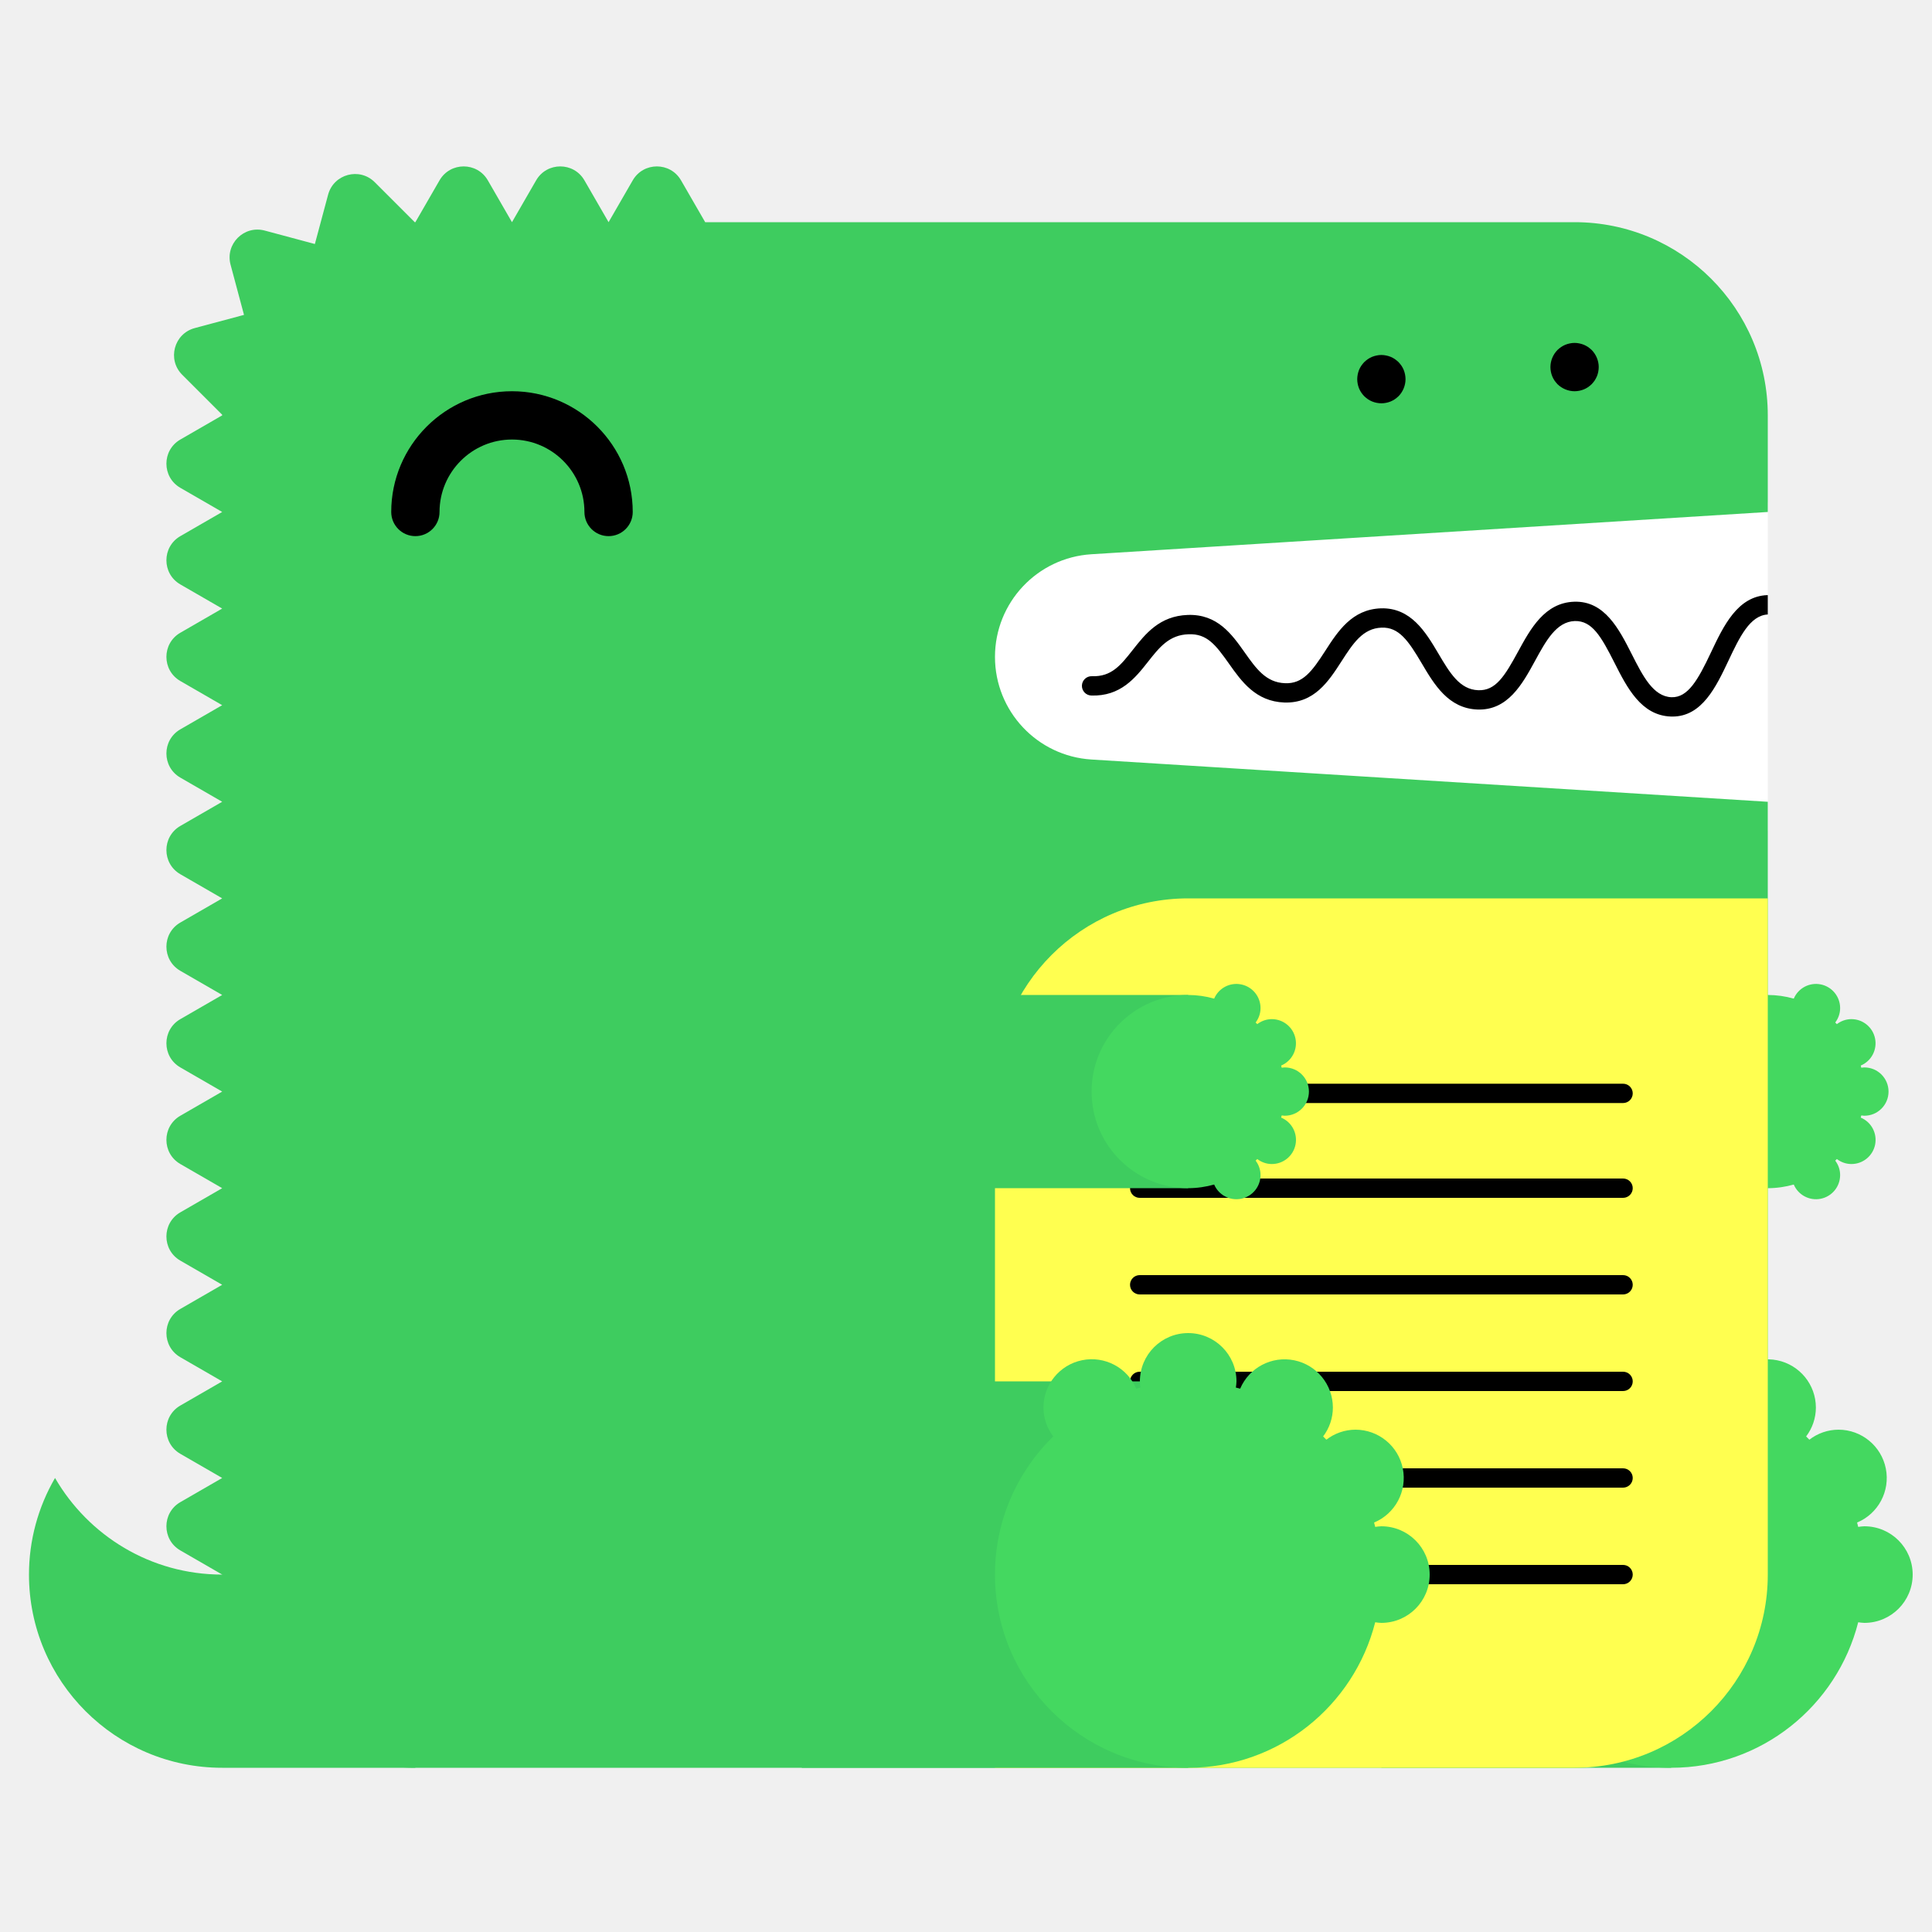
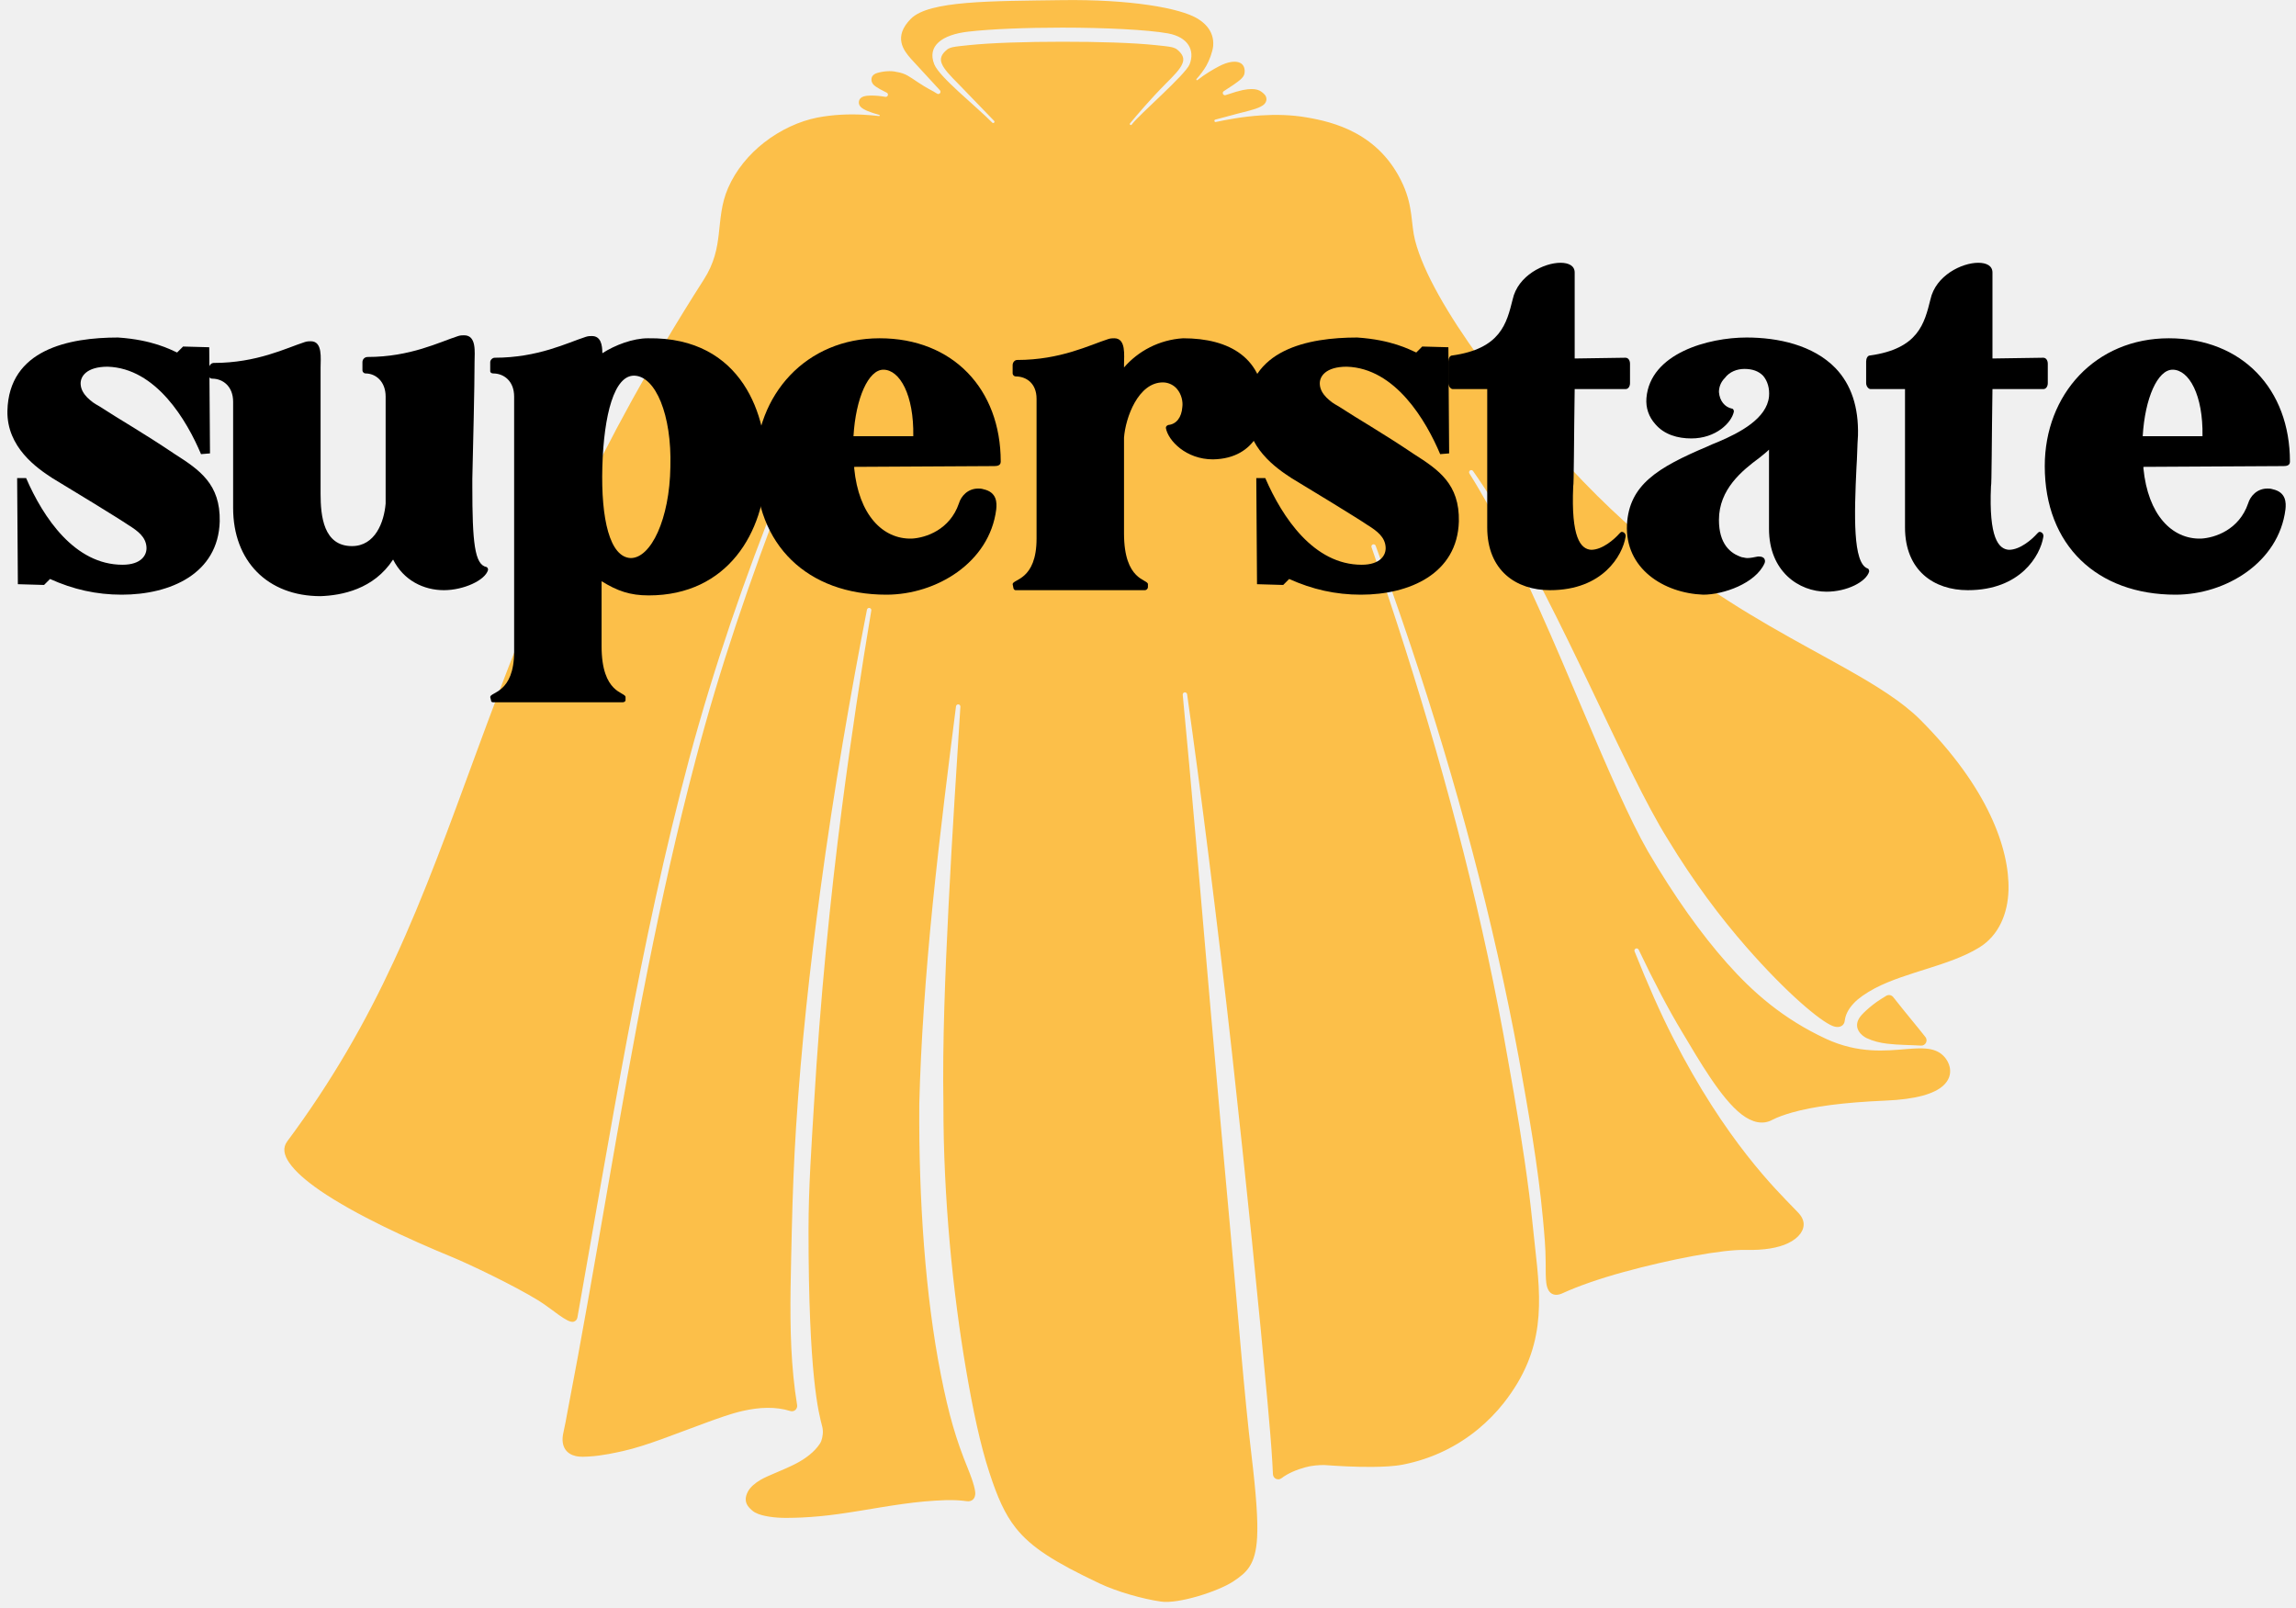
- <svg xmlns="http://www.w3.org/2000/svg" width="200" height="200" viewBox="0 0 200 200">
-   <g fill="none" fill-rule="evenodd">
-     <path fill="#FFF" d="M99 52h84v34H99z" />
-     <path d="M23 163c-7.398 0-13.843-4.027-17.303-10A19.886 19.886 0 0 0 3 163c0 11.046 8.954 20 20 20h20v-20H23z" fill="#3ECC5F" />
-     <path d="M112.98 57.376L183 53V43c0-11.046-8.954-20-20-20H73l-2.5-4.33c-1.112-1.925-3.889-1.925-5 0L63 23l-2.5-4.33c-1.111-1.925-3.889-1.925-5 0L53 23l-2.5-4.33c-1.111-1.925-3.889-1.925-5 0L43 23c-.022 0-.042.003-.065.003l-4.142-4.141c-1.57-1.571-4.252-.853-4.828 1.294l-1.369 5.104-5.192-1.392c-2.148-.575-4.111 1.389-3.535 3.536l1.39 5.193-5.102 1.367c-2.148.576-2.867 3.259-1.296 4.83l4.142 4.142c0 .021-.003.042-.003.064l-4.33 2.5c-1.925 1.111-1.925 3.889 0 5L23 53l-4.33 2.5c-1.925 1.111-1.925 3.889 0 5L23 63l-4.33 2.5c-1.925 1.111-1.925 3.889 0 5L23 73l-4.33 2.5c-1.925 1.111-1.925 3.889 0 5L23 83l-4.33 2.5c-1.925 1.111-1.925 3.889 0 5L23 93l-4.33 2.5c-1.925 1.111-1.925 3.889 0 5L23 103l-4.33 2.5c-1.925 1.111-1.925 3.889 0 5L23 113l-4.33 2.5c-1.925 1.111-1.925 3.889 0 5L23 123l-4.33 2.5c-1.925 1.111-1.925 3.889 0 5L23 133l-4.33 2.5c-1.925 1.111-1.925 3.889 0 5L23 143l-4.33 2.5c-1.925 1.111-1.925 3.889 0 5L23 153l-4.33 2.5c-1.925 1.111-1.925 3.889 0 5L23 163c0 11.046 8.954 20 20 20h120c11.046 0 20-8.954 20-20V83l-70.02-4.376A10.645 10.645 0 0 1 103 68c0-5.621 4.37-10.273 9.98-10.624" fill="#3ECC5F" />
-     <path fill="#3ECC5F" d="M143 183h30v-40h-30z" />
-     <path d="M193 158c-.219 0-.428.037-.639.064-.038-.15-.074-.301-.116-.451A5 5 0 0 0 190.32 148a4.96 4.96 0 0 0-3.016 1.036 26.531 26.531 0 0 0-.335-.336 4.955 4.955 0 0 0 1.011-2.987 5 5 0 0 0-9.599-1.959c-.148-.042-.297-.077-.445-.115.027-.211.064-.42.064-.639a5 5 0 0 0-5-5 5 5 0 0 0-5 5c0 .219.037.428.064.639-.148.038-.297.073-.445.115a4.998 4.998 0 0 0-9.599 1.959c0 1.125.384 2.151 1.011 2.987-3.717 3.632-6.031 8.693-6.031 14.3 0 11.046 8.954 20 20 20 9.339 0 17.16-6.41 19.361-15.064.211.027.42.064.639.064a5 5 0 0 0 5-5 5 5 0 0 0-5-5" fill="#44D860" />
-     <path fill="#3ECC5F" d="M153 123h30v-20h-30z" />
-     <path d="M193 115.5a2.5 2.5 0 1 0 0-5c-.109 0-.214.019-.319.032-.02-.075-.037-.15-.058-.225a2.501 2.501 0 0 0-.963-4.807c-.569 0-1.088.197-1.508.518a6.653 6.653 0 0 0-.168-.168c.314-.417.506-.931.506-1.494a2.5 2.5 0 0 0-4.8-.979A9.987 9.987 0 0 0 183 103c-5.522 0-10 4.478-10 10s4.478 10 10 10c.934 0 1.833-.138 2.69-.377a2.5 2.5 0 0 0 4.8-.979c0-.563-.192-1.077-.506-1.494.057-.055.113-.111.168-.168.42.321.939.518 1.508.518a2.5 2.5 0 0 0 .963-4.807c.021-.074.038-.15.058-.225.105.013.21.032.319.032" fill="#44D860" />
-     <path d="M63 55.5a2.5 2.5 0 0 1-2.5-2.5c0-4.136-3.364-7.5-7.5-7.5s-7.5 3.364-7.5 7.5a2.5 2.5 0 1 1-5 0c0-6.893 5.607-12.5 12.5-12.5S65.5 46.107 65.5 53a2.5 2.5 0 0 1-2.5 2.5" fill="#000" />
-     <path d="M103 183h60c11.046 0 20-8.954 20-20V93h-60c-11.046 0-20 8.954-20 20v70z" fill="#FFFF50" />
-     <path d="M168.02 124h-50.04a1 1 0 1 1 0-2h50.04a1 1 0 1 1 0 2m0 20h-50.04a1 1 0 1 1 0-2h50.04a1 1 0 1 1 0 2m0 20h-50.04a1 1 0 1 1 0-2h50.04a1 1 0 1 1 0 2m0-49.814h-50.04a1 1 0 1 1 0-2h50.04a1 1 0 1 1 0 2m0 19.814h-50.04a1 1 0 1 1 0-2h50.04a1 1 0 1 1 0 2m0 20h-50.04a1 1 0 1 1 0-2h50.04a1 1 0 1 1 0 2M183 61.611c-.012 0-.022-.006-.034-.005-3.09.105-4.552 3.196-5.842 5.923-1.346 2.85-2.387 4.703-4.093 4.647-1.889-.068-2.969-2.202-4.113-4.46-1.314-2.594-2.814-5.536-5.963-5.426-3.046.104-4.513 2.794-5.807 5.167-1.377 2.528-2.314 4.065-4.121 3.994-1.927-.07-2.951-1.805-4.136-3.813-1.321-2.236-2.848-4.75-5.936-4.664-2.994.103-4.465 2.385-5.763 4.4-1.373 2.13-2.335 3.428-4.165 3.351-1.973-.07-2.992-1.51-4.171-3.177-1.324-1.873-2.816-3.993-5.895-3.89-2.928.1-4.399 1.97-5.696 3.618-1.232 1.564-2.194 2.802-4.229 2.724a1 1 0 0 0-.072 2c3.017.101 4.545-1.8 5.872-3.487 1.177-1.496 2.193-2.787 4.193-2.855 1.926-.082 2.829 1.115 4.195 3.045 1.297 1.834 2.769 3.914 5.731 4.021 3.103.104 4.596-2.215 5.918-4.267 1.182-1.834 2.202-3.417 4.15-3.484 1.793-.067 2.769 1.35 4.145 3.681 1.297 2.197 2.766 4.686 5.787 4.796 3.125.108 4.634-2.62 5.949-5.035 1.139-2.088 2.214-4.06 4.119-4.126 1.793-.042 2.728 1.595 4.111 4.33 1.292 2.553 2.757 5.445 5.825 5.556l.169.003c3.064 0 4.518-3.075 5.805-5.794 1.139-2.41 2.217-4.68 4.067-4.773v-2z" fill="#000" />
-     <path fill="#3ECC5F" d="M83 183h40v-40H83z" />
-     <path d="M143 158c-.219 0-.428.037-.639.064-.038-.15-.074-.301-.116-.451A5 5 0 0 0 140.32 148a4.96 4.96 0 0 0-3.016 1.036 26.531 26.531 0 0 0-.335-.336 4.955 4.955 0 0 0 1.011-2.987 5 5 0 0 0-9.599-1.959c-.148-.042-.297-.077-.445-.115.027-.211.064-.42.064-.639a5 5 0 0 0-5-5 5 5 0 0 0-5 5c0 .219.037.428.064.639-.148.038-.297.073-.445.115a4.998 4.998 0 0 0-9.599 1.959c0 1.125.384 2.151 1.011 2.987-3.717 3.632-6.031 8.693-6.031 14.3 0 11.046 8.954 20 20 20 9.339 0 17.16-6.41 19.361-15.064.211.027.42.064.639.064a5 5 0 0 0 5-5 5 5 0 0 0-5-5" fill="#44D860" />
-     <path fill="#3ECC5F" d="M83 123h40v-20H83z" />
-     <path d="M133 115.5a2.5 2.5 0 1 0 0-5c-.109 0-.214.019-.319.032-.02-.075-.037-.15-.058-.225a2.501 2.501 0 0 0-.963-4.807c-.569 0-1.088.197-1.508.518a6.653 6.653 0 0 0-.168-.168c.314-.417.506-.931.506-1.494a2.5 2.5 0 0 0-4.8-.979A9.987 9.987 0 0 0 123 103c-5.522 0-10 4.478-10 10s4.478 10 10 10c.934 0 1.833-.138 2.69-.377a2.5 2.5 0 0 0 4.8-.979c0-.563-.192-1.077-.506-1.494.057-.055.113-.111.168-.168.42.321.939.518 1.508.518a2.5 2.5 0 0 0 .963-4.807c.021-.074.038-.15.058-.225.105.013.21.032.319.032" fill="#44D860" />
-     <path d="M143 41.75c-.16 0-.33-.02-.49-.05a2.52 2.52 0 0 1-.47-.14c-.15-.06-.29-.14-.431-.23-.13-.09-.259-.2-.38-.31-.109-.12-.219-.24-.309-.38s-.17-.28-.231-.43a2.619 2.619 0 0 1-.189-.96c0-.16.02-.33.05-.49.03-.16.08-.31.139-.47.061-.15.141-.29.231-.43.09-.13.2-.26.309-.38.121-.11.25-.22.38-.31.141-.09.281-.17.431-.23.149-.06.31-.11.47-.14.32-.07.65-.07.98 0 .159.03.32.08.47.14.149.06.29.14.43.23.13.09.259.2.38.31.11.12.22.25.31.38.09.14.17.28.23.43.06.16.11.31.14.47.029.16.05.33.05.49 0 .66-.271 1.31-.73 1.77-.121.11-.25.22-.38.31-.14.09-.281.17-.43.23a2.565 2.565 0 0 1-.96.19m20-1.25c-.66 0-1.3-.27-1.771-.73a3.802 3.802 0 0 1-.309-.38c-.09-.14-.17-.28-.231-.43a2.619 2.619 0 0 1-.189-.96c0-.66.27-1.3.729-1.77.121-.11.25-.22.38-.31.141-.09.281-.17.431-.23.149-.06.31-.11.47-.14.32-.07.66-.07.98 0 .159.03.32.08.47.14.149.06.29.14.43.23.13.09.259.2.38.31.459.47.73 1.11.73 1.77 0 .16-.021.33-.05.49-.03.16-.08.32-.14.47-.07.15-.14.29-.23.43-.09.13-.2.26-.31.38-.121.11-.25.22-.38.31-.14.09-.281.17-.43.23a2.565 2.565 0 0 1-.96.19" fill="#000" />
+ <svg xmlns="http://www.w3.org/2000/svg" width="300" zoomAndPan="magnify" viewBox="0 0 224.88 157.5" height="210" preserveAspectRatio="xMidYMid meet" version="1.0">
+   <defs>
+     <g />
+     <clipPath id="id1">
+       <path d="M 27.805 0.004 L 196.766 0.004 L 196.766 156.996 L 27.805 156.996 Z M 27.805 0.004 " clip-rule="nonzero" />
+     </clipPath>
+     <clipPath id="id2">
+       <path d="M 0.297 33 L 22 33 L 22 59 L 0.297 59 Z M 0.297 33 " clip-rule="nonzero" />
+     </clipPath>
+     <clipPath id="id3">
+       <path d="M 200 33 L 224.465 33 L 224.465 59 L 200 59 Z M 200 33 " clip-rule="nonzero" />
+     </clipPath>
+   </defs>
+   <g clip-path="url(#id1)">
+     <path fill="#fcbf49" d="M 119.035 11.723 C 118.973 11.738 118.934 11.801 118.949 11.867 C 118.965 11.93 119.027 11.969 119.09 11.957 C 119.09 11.957 119.09 11.953 119.09 11.953 C 120.172 11.727 121.738 11.422 123.527 11.309 C 124.926 11.219 126.457 11.242 128 11.508 C 130.574 11.953 135.148 13.02 137.438 18.109 C 138.426 20.312 138.203 21.965 138.609 23.547 C 140.211 29.828 148.473 40.332 155.117 47.219 C 158.652 50.879 161.957 53.688 165.039 55.957 C 170.727 60.148 176.305 62.973 180.781 65.492 C 183.824 67.203 186.363 68.781 188.113 70.531 C 194.758 77.188 196.871 83.188 196.766 87.23 C 196.703 89.512 195.832 91.672 193.891 92.863 C 190.957 94.66 186.828 95.219 183.691 96.844 C 182.742 97.355 182.059 97.836 181.609 98.316 C 181.02 98.934 180.777 99.527 180.719 100.035 C 180.699 100.246 180.602 100.395 180.477 100.5 C 180.312 100.633 179.992 100.727 179.539 100.551 C 178.34 100.086 175.043 97.355 171.031 92.762 C 168.602 89.977 165.973 86.531 163.367 82.23 C 159.145 75.488 153.086 60.223 146.492 49.52 C 145.766 48.34 145.031 47.211 144.293 46.16 C 144.227 46.062 144.094 46.043 144 46.105 C 143.902 46.172 143.875 46.305 143.938 46.402 C 144.617 47.48 145.289 48.633 145.953 49.836 C 149.281 55.887 152.383 63.301 155.18 69.895 C 157.496 75.359 159.617 80.254 161.406 83.395 C 164.039 87.883 166.645 91.539 169.184 94.395 C 171.695 97.227 174.656 99.844 178.883 101.809 C 182.074 103.285 184.773 102.977 186.777 102.812 C 187.5 102.754 188.141 102.715 188.688 102.766 C 189.332 102.824 189.859 103.004 190.277 103.371 C 191 104 191.531 105.336 190.371 106.395 C 189.512 107.176 187.77 107.742 184.645 107.867 C 180.578 108.043 177.621 108.441 175.539 109.035 C 174.789 109.25 174.141 109.477 173.613 109.754 C 172.68 110.254 171.652 110.012 170.609 109.215 C 168.582 107.66 166.418 103.879 164.762 101.113 C 163.41 98.863 162.031 96.238 160.52 93.066 C 160.469 92.965 160.344 92.918 160.238 92.965 C 160.129 93.012 160.078 93.137 160.125 93.246 C 161.438 96.535 162.648 99.266 163.848 101.621 C 169.043 111.844 174.09 116.684 175.707 118.379 C 175.953 118.637 176.199 118.863 176.375 119.105 C 176.535 119.324 176.641 119.555 176.68 119.812 C 176.777 120.516 176.297 121.305 175.137 121.852 C 174.223 122.281 172.879 122.539 171.055 122.496 C 168.773 122.422 163.551 123.43 159.035 124.668 C 156.711 125.305 154.586 126.043 153.074 126.738 C 152.562 126.977 152.199 126.918 151.945 126.742 C 151.73 126.586 151.543 126.273 151.473 125.742 C 151.41 125.285 151.41 124.605 151.41 123.691 C 151.41 122.285 151.273 120.875 151.145 119.469 C 150.652 114.152 149.703 108.859 148.789 103.734 C 146.258 90.051 142.633 76.562 138.203 63.328 C 137.102 60.031 135.945 56.75 134.75 53.484 C 134.711 53.375 134.586 53.316 134.477 53.355 C 134.363 53.395 134.305 53.516 134.344 53.629 C 135.48 56.91 136.574 60.207 137.629 63.516 C 141.844 76.777 145.355 90.254 147.727 103.922 C 148.488 108.18 149.227 112.562 149.789 116.965 C 150.012 118.703 150.172 120.453 150.367 122.188 C 150.973 127.551 151.445 132.23 147.297 137.504 C 146.57 138.426 145.727 139.285 144.797 140.055 C 142.77 141.734 140.285 142.969 137.449 143.531 C 136.531 143.711 135.473 143.75 134.387 143.762 C 132.73 143.773 131.023 143.676 129.691 143.578 C 129.145 143.582 128.508 143.625 127.871 143.797 C 127.023 144.027 126.172 144.375 125.516 144.875 C 125.363 144.992 125.16 145.012 124.984 144.934 C 124.809 144.852 124.695 144.68 124.684 144.488 C 124.668 144.113 124.645 143.727 124.625 143.332 C 124.523 141.57 124.348 139.609 124.16 137.484 C 123.332 128.227 122.07 115.871 120.688 103.34 C 119.957 96.75 119.16 90.117 118.375 83.859 C 117.66 78.164 116.945 72.785 116.273 68.039 C 116.254 67.922 116.148 67.84 116.031 67.855 C 115.914 67.867 115.832 67.973 115.844 68.09 C 116.68 76.809 117.598 87.645 118.547 98.629 C 119.191 106.09 119.875 113.617 120.512 120.598 C 121.289 129.094 121.883 136.793 122.574 142.543 C 123.047 146.496 123.223 149 123.133 150.672 C 123.059 152.031 122.801 152.879 122.406 153.504 C 122.008 154.137 121.461 154.547 120.762 155.008 C 119.301 155.961 115.438 157.211 113.711 156.961 C 111.906 156.703 109.363 155.98 107.668 155.172 C 103.285 153.094 100.996 151.656 99.48 149.742 C 98.375 148.344 97.672 146.688 96.898 144.324 C 96 141.59 95.277 138.141 94.609 134.227 C 93.328 126.711 92.379 117.484 92.391 108.203 C 92.289 102.281 92.559 95.492 92.891 88.855 C 93.246 81.715 93.711 74.758 94.055 69.258 C 94.062 69.141 93.977 69.043 93.859 69.031 C 93.742 69.02 93.641 69.105 93.625 69.223 C 92.93 74.691 92.047 81.617 91.328 88.738 C 90.66 95.398 90.172 102.227 90.027 108.184 C 89.961 117.637 90.633 127.07 92.133 134.684 C 92.926 138.719 93.648 141.125 94.773 143.883 C 95.398 145.414 95.535 146.133 95.512 146.445 C 95.488 146.746 95.359 146.902 95.242 146.996 C 95.094 147.109 94.91 147.152 94.711 147.125 C 93.32 146.926 91.895 147.035 90.484 147.152 C 87.652 147.414 84.883 148 82.066 148.387 C 80.879 148.551 79.691 148.668 78.484 148.723 C 77.582 148.754 76.41 148.816 75.336 148.641 C 74.824 148.559 74.32 148.449 73.906 148.215 C 73.711 148.105 73.555 147.953 73.395 147.793 C 72.891 147.27 72.961 146.723 73.207 146.23 C 73.449 145.738 73.961 145.332 74.457 145.039 C 75.238 144.582 76.594 144.125 77.883 143.469 C 78.902 142.949 79.758 142.273 80.242 141.547 C 80.312 141.445 80.379 141.344 80.418 141.23 C 80.574 140.781 80.637 140.289 80.512 139.797 C 80.164 138.465 79.172 134.875 79.172 120.551 C 79.172 116.379 79.469 112.223 79.715 108.109 C 80.312 98.02 81.281 88.199 82.445 79.172 C 83.352 72.164 84.355 65.633 85.324 59.828 C 85.344 59.711 85.266 59.602 85.148 59.582 C 85.031 59.559 84.922 59.637 84.898 59.754 C 83.34 67.754 81.688 77.145 80.324 87.285 C 79.324 94.707 78.453 102.527 77.949 110.496 C 77.738 113.812 77.613 117.152 77.535 120.496 C 77.461 124.281 77.301 128.234 77.488 132.129 C 77.582 134.008 77.754 135.875 78.055 137.707 C 78.082 137.883 78.016 138.062 77.883 138.184 C 77.746 138.301 77.559 138.34 77.387 138.285 C 75.945 137.836 74.355 137.902 72.691 138.285 C 71.531 138.551 70.348 138.988 69.141 139.426 C 66.266 140.469 63.328 141.691 60.984 142.211 C 60.414 142.332 59.004 142.672 57.617 142.746 C 57.359 142.758 56.84 142.809 56.359 142.699 C 55.949 142.605 55.574 142.402 55.332 142.035 C 55.098 141.68 54.969 141.145 55.164 140.336 C 55.312 139.703 55.418 139.062 55.539 138.426 C 58.336 123.961 60.535 109.41 63.422 94.965 C 64.793 88.109 66.305 81.273 68.102 74.484 C 70.445 65.535 73.469 56.723 76.828 48.039 C 76.828 48.039 76.828 48.035 76.828 48.035 C 76.875 47.926 76.82 47.801 76.711 47.758 C 76.602 47.715 76.477 47.766 76.434 47.875 C 76.434 47.879 76.434 47.879 76.43 47.883 C 72.938 56.535 69.906 65.367 67.492 74.32 C 65.07 83.391 63.137 92.539 61.41 101.719 C 59.695 110.84 58.148 119.988 56.523 129.125 C 56.488 129.324 56.344 129.484 56.148 129.535 C 55.539 129.699 54.035 128.277 52.734 127.473 C 50.289 125.965 45.902 123.879 44.211 123.184 C 39.945 121.426 34.707 119.02 31.277 116.66 C 29.945 115.738 28.891 114.828 28.293 113.965 C 27.758 113.195 27.617 112.473 28.098 111.844 C 32.492 105.938 35.773 100.152 38.52 94.227 C 44.648 81.02 48.207 67.18 56.32 50.059 C 59.613 43.117 63.648 35.625 68.902 27.414 C 69.953 25.777 70.219 24.32 70.379 22.926 C 70.555 21.41 70.621 19.957 71.289 18.426 C 72.059 16.656 73.328 15.133 74.832 13.961 C 76.422 12.723 78.27 11.871 80.051 11.52 C 81.59 11.227 83.125 11.168 84.527 11.242 C 85.07 11.27 85.594 11.316 86.086 11.375 C 86.117 11.379 86.148 11.359 86.152 11.328 C 86.16 11.297 86.141 11.266 86.109 11.258 C 85.211 11.016 84.57 10.758 84.293 10.484 C 84.137 10.328 84.102 10.172 84.102 10.047 C 84.098 9.871 84.164 9.699 84.348 9.562 C 84.449 9.488 84.652 9.41 84.93 9.383 C 85.32 9.344 85.922 9.371 86.355 9.438 C 86.449 9.453 86.57 9.469 86.707 9.492 C 86.812 9.508 86.914 9.445 86.945 9.348 C 86.98 9.246 86.938 9.137 86.844 9.086 C 86.293 8.816 85.984 8.641 85.75 8.477 C 85.648 8.406 85.52 8.293 85.445 8.176 C 85.375 8.062 85.34 7.941 85.336 7.828 C 85.332 7.621 85.395 7.312 85.891 7.156 C 86.48 6.977 87.254 6.91 87.785 7.047 C 88.234 7.117 88.559 7.23 88.883 7.41 C 89.477 7.742 90.059 8.246 91.359 8.934 L 91.379 8.941 C 91.496 9.012 91.633 9.094 91.781 9.184 C 91.871 9.238 91.992 9.215 92.059 9.133 C 92.125 9.047 92.121 8.93 92.051 8.848 C 90.902 7.602 89.211 5.762 89.211 5.762 C 88.492 4.949 87.441 3.605 89.211 1.832 C 90.984 0.059 97.012 0.109 104.027 0.012 C 110.625 -0.078 115.578 0.77 117.309 1.832 C 118.059 2.293 118.5 2.84 118.703 3.438 C 118.82 3.777 118.859 4.141 118.824 4.523 C 118.777 5.043 118.453 5.922 118.16 6.434 C 117.914 6.871 117.57 7.316 117.191 7.75 C 117.168 7.777 117.168 7.816 117.191 7.844 C 117.219 7.867 117.258 7.871 117.285 7.848 C 117.285 7.852 117.285 7.848 117.285 7.848 C 118.082 7.223 118.879 6.77 119.391 6.5 C 120.277 6.035 120.867 6.016 121.18 6.07 C 121.438 6.117 121.594 6.227 121.668 6.305 C 121.898 6.531 121.973 6.918 121.867 7.305 C 121.832 7.418 121.715 7.613 121.469 7.824 C 121.168 8.082 120.602 8.465 119.863 8.938 C 119.773 8.996 119.742 9.113 119.789 9.211 C 119.836 9.309 119.945 9.355 120.051 9.32 C 120.836 9.051 121.438 8.883 121.715 8.828 C 123.078 8.559 123.461 8.879 123.812 9.207 C 124.008 9.387 124.055 9.582 124.047 9.758 C 124.035 9.918 123.969 10.086 123.801 10.242 C 123.652 10.379 123.359 10.531 122.98 10.66 C 122.301 10.891 121.297 11.102 120.707 11.277 C 120.598 11.312 119.879 11.5 119.035 11.723 Z M 185.465 97.715 C 185.301 97.512 185.016 97.457 184.789 97.59 C 184.621 97.691 184.457 97.793 184.293 97.898 C 183.668 98.289 183.207 98.676 182.836 99.012 C 182.512 99.309 182.266 99.562 182.117 99.816 C 181.551 100.793 182.371 101.508 182.871 101.742 C 183.496 102.035 184.188 102.207 184.902 102.289 C 186.027 102.422 187.18 102.41 188.184 102.473 C 188.387 102.488 188.582 102.379 188.676 102.195 C 188.773 102.016 188.75 101.797 188.625 101.633 C 187.91 100.719 186.801 99.41 185.465 97.715 Z M 110.68 12.086 C 110.645 12.133 110.652 12.195 110.695 12.23 C 110.738 12.27 110.801 12.262 110.84 12.219 C 110.852 12.203 110.863 12.188 110.875 12.172 C 111.539 11.262 116.105 7.332 116.516 6.305 C 117.062 4.918 116.363 3.629 114.387 3.27 C 112.414 2.914 108.223 2.707 104.027 2.707 C 100.527 2.707 97.027 2.844 94.82 3.102 C 92.219 3.402 90.777 4.523 91.496 6.305 C 92.004 7.566 95.465 10.293 97.184 12.023 C 97.23 12.07 97.309 12.07 97.359 12.02 C 97.41 11.973 97.41 11.895 97.359 11.844 C 95.738 10.16 94.43 8.805 93.895 8.262 C 93.082 7.438 92.441 6.793 92.219 6.203 C 92.039 5.734 92.188 5.312 92.758 4.852 C 92.859 4.77 93.031 4.688 93.273 4.629 C 93.613 4.551 94.172 4.5 94.875 4.426 C 97.07 4.195 100.547 4.09 104.027 4.09 C 107.508 4.086 110.988 4.188 113.184 4.422 C 113.887 4.496 114.445 4.547 114.789 4.629 C 115.027 4.688 115.195 4.773 115.297 4.855 C 115.863 5.316 116.004 5.734 115.824 6.199 C 115.598 6.789 114.953 7.426 114.141 8.242 C 112.734 9.656 111.367 11.262 110.68 12.086 " fill-opacity="1" fill-rule="evenodd" />
+   </g>
+   <g clip-path="url(#id2)">
+     <g fill="#000000" fill-opacity="1">
+       <g transform="translate(2.132046, 57.83984)">
+         <g>
+           <path d="M 14.945 -13.332 C 11.793 -15.457 9.449 -16.773 7.547 -18.02 C 6.887 -18.387 6.668 -18.535 6.668 -18.535 C 6.668 -18.535 7.547 -18.02 7.547 -18.02 C 6.738 -18.461 5.785 -19.191 5.715 -20.145 C 5.641 -20.949 6.301 -21.902 8.352 -21.902 C 13.113 -21.758 16.117 -16.629 17.508 -13.332 L 18.387 -13.406 L 18.312 -23.809 L 15.75 -23.879 L 15.164 -23.293 C 14.504 -23.586 12.746 -24.539 9.375 -24.762 C 4.543 -24.762 -1.32 -23.586 -1.465 -17.582 C -1.539 -13.992 1.465 -11.941 2.93 -10.988 C 4.395 -10.109 9.449 -7.031 10.402 -6.375 C 11.355 -5.785 12.086 -5.199 12.16 -4.25 C 12.234 -3.441 11.648 -2.492 9.816 -2.492 C 5.129 -2.492 2.051 -7.105 0.367 -10.988 L -0.512 -10.988 L -0.441 -0.586 L 2.125 -0.512 L 2.711 -1.098 C 4.98 -0.074 7.254 0.441 9.742 0.441 C 14.504 0.441 19.191 -1.613 19.34 -6.738 C 19.414 -10.402 17.359 -11.793 14.945 -13.332 Z M 14.945 -13.332 " />
+         </g>
+       </g>
+     </g>
+   </g>
+   <g fill="#000000" fill-opacity="1">
+     <g transform="translate(21.90684, 57.83984)">
+       <g>
+         <path d="M 25.711 -2.27 C 24.539 -2.492 24.32 -4.688 24.32 -10.184 C 24.32 -10.328 24.32 -10.547 24.32 -10.914 C 24.395 -14.137 24.539 -19.926 24.539 -22.414 C 24.539 -23.293 24.762 -24.98 23.516 -24.98 C 23.367 -24.98 23.148 -24.98 22.93 -24.906 C 21.098 -24.32 18.242 -22.855 14.066 -22.855 C 13.773 -22.855 13.551 -22.637 13.551 -22.344 L 13.551 -21.535 C 13.551 -21.391 13.699 -21.242 13.844 -21.242 C 14.871 -21.242 15.824 -20.438 15.824 -18.973 L 15.824 -8.496 C 15.676 -6.668 14.797 -4.32 12.527 -4.32 C 9.742 -4.32 9.449 -7.254 9.449 -9.449 C 9.449 -9.449 9.449 -20.586 9.449 -21.828 C 9.449 -22.707 9.668 -24.395 8.496 -24.395 C 8.352 -24.395 8.133 -24.395 7.91 -24.32 C 6.082 -23.734 3.223 -22.27 -1.027 -22.27 C -1.246 -22.27 -1.465 -22.051 -1.465 -21.828 L -1.465 -20.949 C -1.465 -20.805 -1.32 -20.73 -1.172 -20.73 C -0.148 -20.73 0.879 -20 0.879 -18.461 C 0.879 -18.461 0.879 -8.426 0.879 -8.059 C 0.879 -2.855 4.25 0.586 9.449 0.586 C 11.5 0.512 14.652 -0.074 16.555 -3.004 C 17.582 -0.953 19.559 0 21.535 0 C 23.441 0 25.566 -0.953 25.859 -1.977 C 25.859 -2.051 25.859 -2.199 25.711 -2.27 Z M 25.711 -2.27 " />
+       </g>
+     </g>
+   </g>
+   <g fill="#000000" fill-opacity="1">
+     <g transform="translate(48.93255, 57.83984)">
+       <g>
+         <path d="M 14.504 -24.688 C 13.039 -24.688 11.281 -24.027 10.035 -23.223 C 10.035 -24.027 9.891 -24.906 9.012 -24.906 C 8.863 -24.906 8.645 -24.906 8.426 -24.832 C 6.594 -24.246 3.734 -22.781 -0.512 -22.781 C -0.734 -22.781 -0.953 -22.562 -0.953 -22.344 L -0.953 -21.465 C -0.953 -21.316 -0.805 -21.242 -0.66 -21.242 C 0.367 -21.242 1.391 -20.512 1.391 -18.973 L 1.391 6.008 C 1.391 10.109 -0.953 9.961 -0.953 10.477 L -0.879 10.77 C -0.879 10.914 -0.805 10.988 -0.66 10.988 L 12.016 10.988 C 12.16 10.988 12.309 10.914 12.309 10.77 L 12.309 10.477 C 12.309 9.961 9.961 10.184 9.961 5.492 C 9.961 5.422 9.961 2.785 9.961 -0.879 C 11.5 0.074 12.746 0.512 14.578 0.512 C 22.344 0.512 25.934 -5.715 26.078 -11.867 C 26.227 -16.848 23.879 -24.832 14.504 -24.688 Z M 16.703 -12.086 C 16.629 -6.961 14.797 -3.148 12.82 -3.148 C 10.77 -3.223 9.891 -6.961 10.035 -12.086 C 10.184 -17.215 11.207 -21.098 13.188 -21.023 C 15.238 -20.949 16.848 -17.215 16.703 -12.086 Z M 16.703 -12.086 " />
+       </g>
+     </g>
+   </g>
+   <g fill="#000000" fill-opacity="1">
+     <g transform="translate(75.44558, 57.83984)">
+       <g>
+         <path d="M 10.695 -24.688 C 3.516 -24.688 -1.465 -19.191 -1.465 -12.16 C -1.465 -4.395 3.664 0.441 11.355 0.441 C 16.262 0.441 21.465 -2.711 22.121 -7.91 C 22.195 -8.57 22.195 -9.598 20.879 -9.891 C 20.656 -9.961 20.512 -9.961 20.363 -9.961 C 19.34 -9.961 18.68 -9.23 18.461 -8.496 C 17.582 -5.934 15.238 -5.129 13.844 -5.055 C 10.988 -4.98 8.645 -7.398 8.203 -11.941 C 8.203 -12.016 8.203 -12.016 8.203 -12.086 L 21.609 -12.16 C 21.758 -12.16 21.828 -12.16 21.902 -12.16 C 22.27 -12.16 22.562 -12.234 22.562 -12.602 C 22.562 -19.707 17.875 -24.688 10.695 -24.688 Z M 11.062 -21.609 C 12.672 -21.609 14.066 -19.121 13.992 -15.09 L 8.133 -15.09 C 8.352 -18.828 9.598 -21.609 11.062 -21.609 Z M 11.062 -21.609 " />
+       </g>
+     </g>
+   </g>
+   <g fill="#000000" fill-opacity="1">
+     <g transform="translate(99.17543, 57.83984)">
+       <g>
+         <path d="M 0 -21.242 C 0 -21.098 0.148 -20.949 0.293 -20.949 C 1.32 -20.949 2.344 -20.293 2.344 -18.754 L 2.344 -5.055 C 2.344 -0.953 0 -1.098 0 -0.586 L 0.074 -0.219 C 0.074 -0.148 0.148 0 0.293 0 L 12.965 0 C 13.113 0 13.258 -0.148 13.258 -0.293 L 13.258 -0.586 C 13.258 -1.098 10.914 -0.879 10.914 -5.566 L 10.914 -14.945 C 11.062 -16.922 12.309 -20.363 14.723 -20.363 C 15.309 -20.363 15.824 -20.07 16.117 -19.707 C 16.555 -19.191 16.703 -18.461 16.629 -17.949 C 16.555 -16.922 16.043 -16.262 15.238 -16.188 C 15.09 -16.117 15.016 -16.043 15.016 -15.895 C 15.238 -14.652 16.996 -12.82 19.633 -12.82 C 24.027 -12.895 24.762 -16.703 24.688 -17.801 C 24.688 -22.781 21.242 -24.688 16.703 -24.688 C 14.359 -24.539 12.309 -23.441 10.914 -21.828 L 10.914 -22.121 C 10.914 -23 11.133 -24.688 9.961 -24.688 C 9.816 -24.688 9.598 -24.688 9.375 -24.613 C 7.547 -24.027 4.688 -22.562 0.441 -22.562 C 0.219 -22.562 0 -22.344 0 -22.051 Z M 0 -21.242 " />
+       </g>
+     </g>
+   </g>
+   <g fill="#000000" fill-opacity="1">
+     <g transform="translate(123.5644, 57.83984)">
+       <g>
+         <path d="M 14.945 -13.332 C 11.793 -15.457 9.449 -16.773 7.547 -18.02 C 6.887 -18.387 6.668 -18.535 6.668 -18.535 C 6.668 -18.535 7.547 -18.02 7.547 -18.02 C 6.738 -18.461 5.785 -19.191 5.715 -20.145 C 5.641 -20.949 6.301 -21.902 8.352 -21.902 C 13.113 -21.758 16.117 -16.629 17.508 -13.332 L 18.387 -13.406 L 18.312 -23.809 L 15.75 -23.879 L 15.164 -23.293 C 14.504 -23.586 12.746 -24.539 9.375 -24.762 C 4.543 -24.762 -1.32 -23.586 -1.465 -17.582 C -1.539 -13.992 1.465 -11.941 2.93 -10.988 C 4.395 -10.109 9.449 -7.031 10.402 -6.375 C 11.355 -5.785 12.086 -5.199 12.16 -4.25 C 12.234 -3.441 11.648 -2.492 9.816 -2.492 C 5.129 -2.492 2.051 -7.105 0.367 -10.988 L -0.512 -10.988 L -0.441 -0.586 L 2.125 -0.512 L 2.711 -1.098 C 4.98 -0.074 7.254 0.441 9.742 0.441 C 14.504 0.441 19.191 -1.613 19.34 -6.738 C 19.414 -10.402 17.359 -11.793 14.945 -13.332 Z M 14.945 -13.332 " />
+       </g>
+     </g>
+   </g>
+   <g fill="#000000" fill-opacity="1">
+     <g transform="translate(143.3392, 57.83984)">
+       <g>
+         <path d="M -1.465 -20.293 C -1.465 -20 -1.246 -19.707 -1.027 -19.707 L 2.344 -19.707 L 2.344 -6.152 C 2.344 -1.906 5.199 0 8.496 0 C 13.699 0 15.602 -3.441 15.895 -5.199 C 15.969 -5.492 15.75 -5.715 15.531 -5.715 C 15.457 -5.715 15.383 -5.641 15.309 -5.566 C 14.797 -4.98 13.625 -3.957 12.527 -3.957 C 11.5 -4.027 10.547 -5.129 10.77 -10.184 C 10.84 -10.254 10.84 -14.871 10.914 -19.707 L 15.895 -19.707 C 16.188 -19.707 16.336 -20 16.336 -20.293 L 16.336 -22.195 C 16.336 -22.488 16.188 -22.781 15.895 -22.781 L 10.914 -22.707 L 10.914 -31.133 C 10.914 -31.793 10.328 -32.086 9.523 -32.086 C 7.91 -32.086 5.348 -30.84 4.836 -28.496 C 4.25 -26.152 3.664 -23.66 -1.098 -23 C -1.32 -23 -1.465 -22.707 -1.465 -22.414 Z M -1.465 -20.293 " />
+       </g>
+     </g>
+   </g>
+   <g fill="#000000" fill-opacity="1">
+     <g transform="translate(160.8435, 57.83984)">
+       <g>
+         <path d="M 22.121 -2.125 C 20.656 -2.637 20.805 -7.398 21.023 -12.016 C 21.098 -13.039 21.098 -14.137 21.172 -15.164 C 21.242 -17.949 20.512 -20.145 18.973 -21.758 C 16.773 -24.027 13.332 -24.762 10.254 -24.762 C 6.52 -24.762 0.805 -23.223 0.441 -18.828 C 0.367 -17.875 0.66 -16.996 1.32 -16.262 C 2.199 -15.238 3.516 -14.871 4.836 -14.871 C 7.254 -14.871 8.789 -16.41 9.012 -17.508 C 9.012 -17.652 8.938 -17.801 8.789 -17.801 C 8.133 -17.949 7.617 -18.535 7.547 -19.414 C 7.547 -19.852 7.691 -20.363 8.133 -20.805 C 8.57 -21.391 9.305 -21.684 10.035 -21.684 C 10.84 -21.684 11.426 -21.465 11.867 -21.023 C 12.309 -20.512 12.527 -19.777 12.453 -18.973 C 12.234 -16.848 9.668 -15.457 7.398 -14.504 C 7.031 -14.359 6.668 -14.211 6.375 -14.066 C 1.539 -12.016 -1.246 -10.328 -1.465 -6.445 C -1.684 -2.125 2.125 0.293 6.008 0.441 C 7.984 0.441 11.133 -0.66 12.016 -2.637 C 12.086 -2.785 12.086 -3.004 11.941 -3.148 C 11.867 -3.223 11.719 -3.297 11.5 -3.297 C 11.5 -3.297 11.426 -3.297 11.355 -3.297 C 10.988 -3.223 10.621 -3.148 10.328 -3.148 C 10.109 -3.148 9.961 -3.223 9.816 -3.223 C 8.645 -3.59 7.547 -4.543 7.547 -6.887 C 7.547 -9.891 9.816 -11.719 11.5 -12.965 C 11.867 -13.258 12.234 -13.551 12.453 -13.773 L 12.453 -6.008 C 12.453 -1.832 15.383 0.148 18.094 0.148 C 20.07 0.148 21.977 -0.805 22.27 -1.832 C 22.27 -1.977 22.195 -2.125 22.121 -2.125 Z M 22.121 -2.125 " />
+       </g>
+     </g>
+   </g>
+   <g fill="#000000" fill-opacity="1">
+     <g transform="translate(184.2804, 57.83984)">
+       <g>
+         <path d="M -1.465 -20.293 C -1.465 -20 -1.246 -19.707 -1.027 -19.707 L 2.344 -19.707 L 2.344 -6.152 C 2.344 -1.906 5.199 0 8.496 0 C 13.699 0 15.602 -3.441 15.895 -5.199 C 15.969 -5.492 15.75 -5.715 15.531 -5.715 C 15.457 -5.715 15.383 -5.641 15.309 -5.566 C 14.797 -4.98 13.625 -3.957 12.527 -3.957 C 11.5 -4.027 10.547 -5.129 10.77 -10.184 C 10.84 -10.254 10.84 -14.871 10.914 -19.707 L 15.895 -19.707 C 16.188 -19.707 16.336 -20 16.336 -20.293 L 16.336 -22.195 C 16.336 -22.488 16.188 -22.781 15.895 -22.781 L 10.914 -22.707 L 10.914 -31.133 C 10.914 -31.793 10.328 -32.086 9.523 -32.086 C 7.91 -32.086 5.348 -30.84 4.836 -28.496 C 4.25 -26.152 3.664 -23.66 -1.098 -23 C -1.32 -23 -1.465 -22.707 -1.465 -22.414 Z M -1.465 -20.293 " />
+       </g>
+     </g>
+   </g>
+   <g clip-path="url(#id3)">
+     <g fill="#000000" fill-opacity="1">
+       <g transform="translate(201.7847, 57.83984)">
+         <g>
+           <path d="M 10.695 -24.688 C 3.516 -24.688 -1.465 -19.191 -1.465 -12.16 C -1.465 -4.395 3.664 0.441 11.355 0.441 C 16.262 0.441 21.465 -2.711 22.121 -7.91 C 22.195 -8.57 22.195 -9.598 20.879 -9.891 C 20.656 -9.961 20.512 -9.961 20.363 -9.961 C 19.34 -9.961 18.68 -9.23 18.461 -8.496 C 17.582 -5.934 15.238 -5.129 13.844 -5.055 C 10.988 -4.98 8.645 -7.398 8.203 -11.941 C 8.203 -12.016 8.203 -12.016 8.203 -12.086 L 21.609 -12.16 C 21.758 -12.16 21.828 -12.16 21.902 -12.16 C 22.27 -12.16 22.562 -12.234 22.562 -12.602 C 22.562 -19.707 17.875 -24.688 10.695 -24.688 Z M 11.062 -21.609 C 12.672 -21.609 14.066 -19.121 13.992 -15.09 L 8.133 -15.09 C 8.352 -18.828 9.598 -21.609 11.062 -21.609 Z M 11.062 -21.609 " />
+         </g>
+       </g>
+     </g>
  </g>
</svg>
